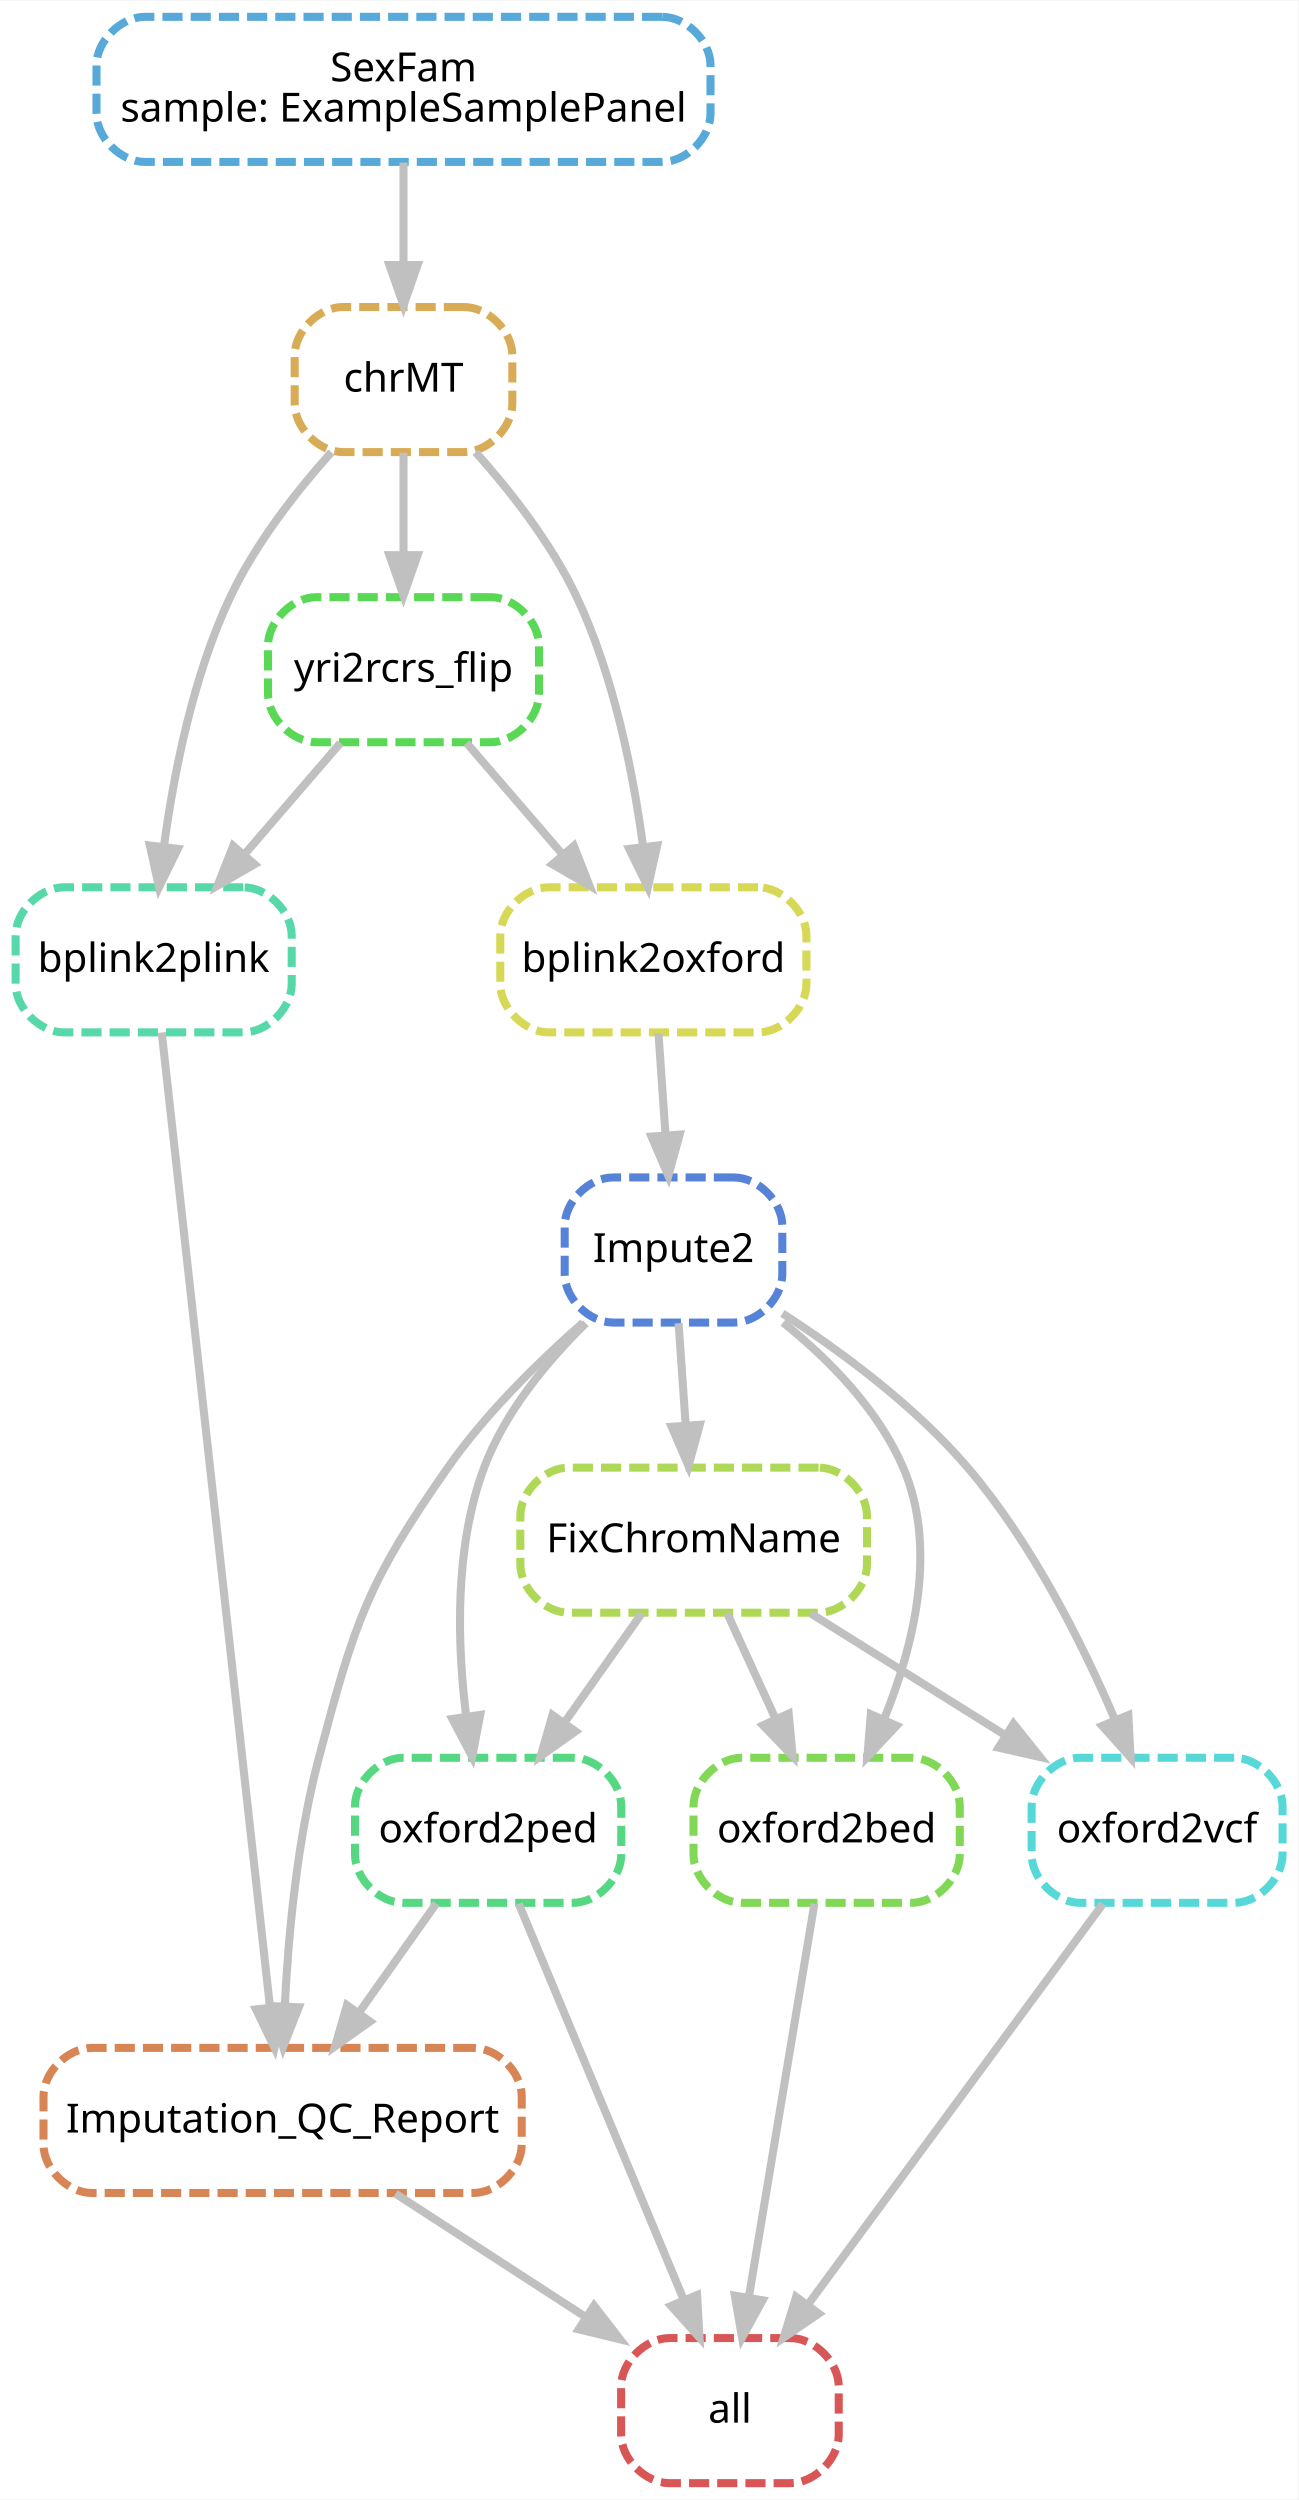
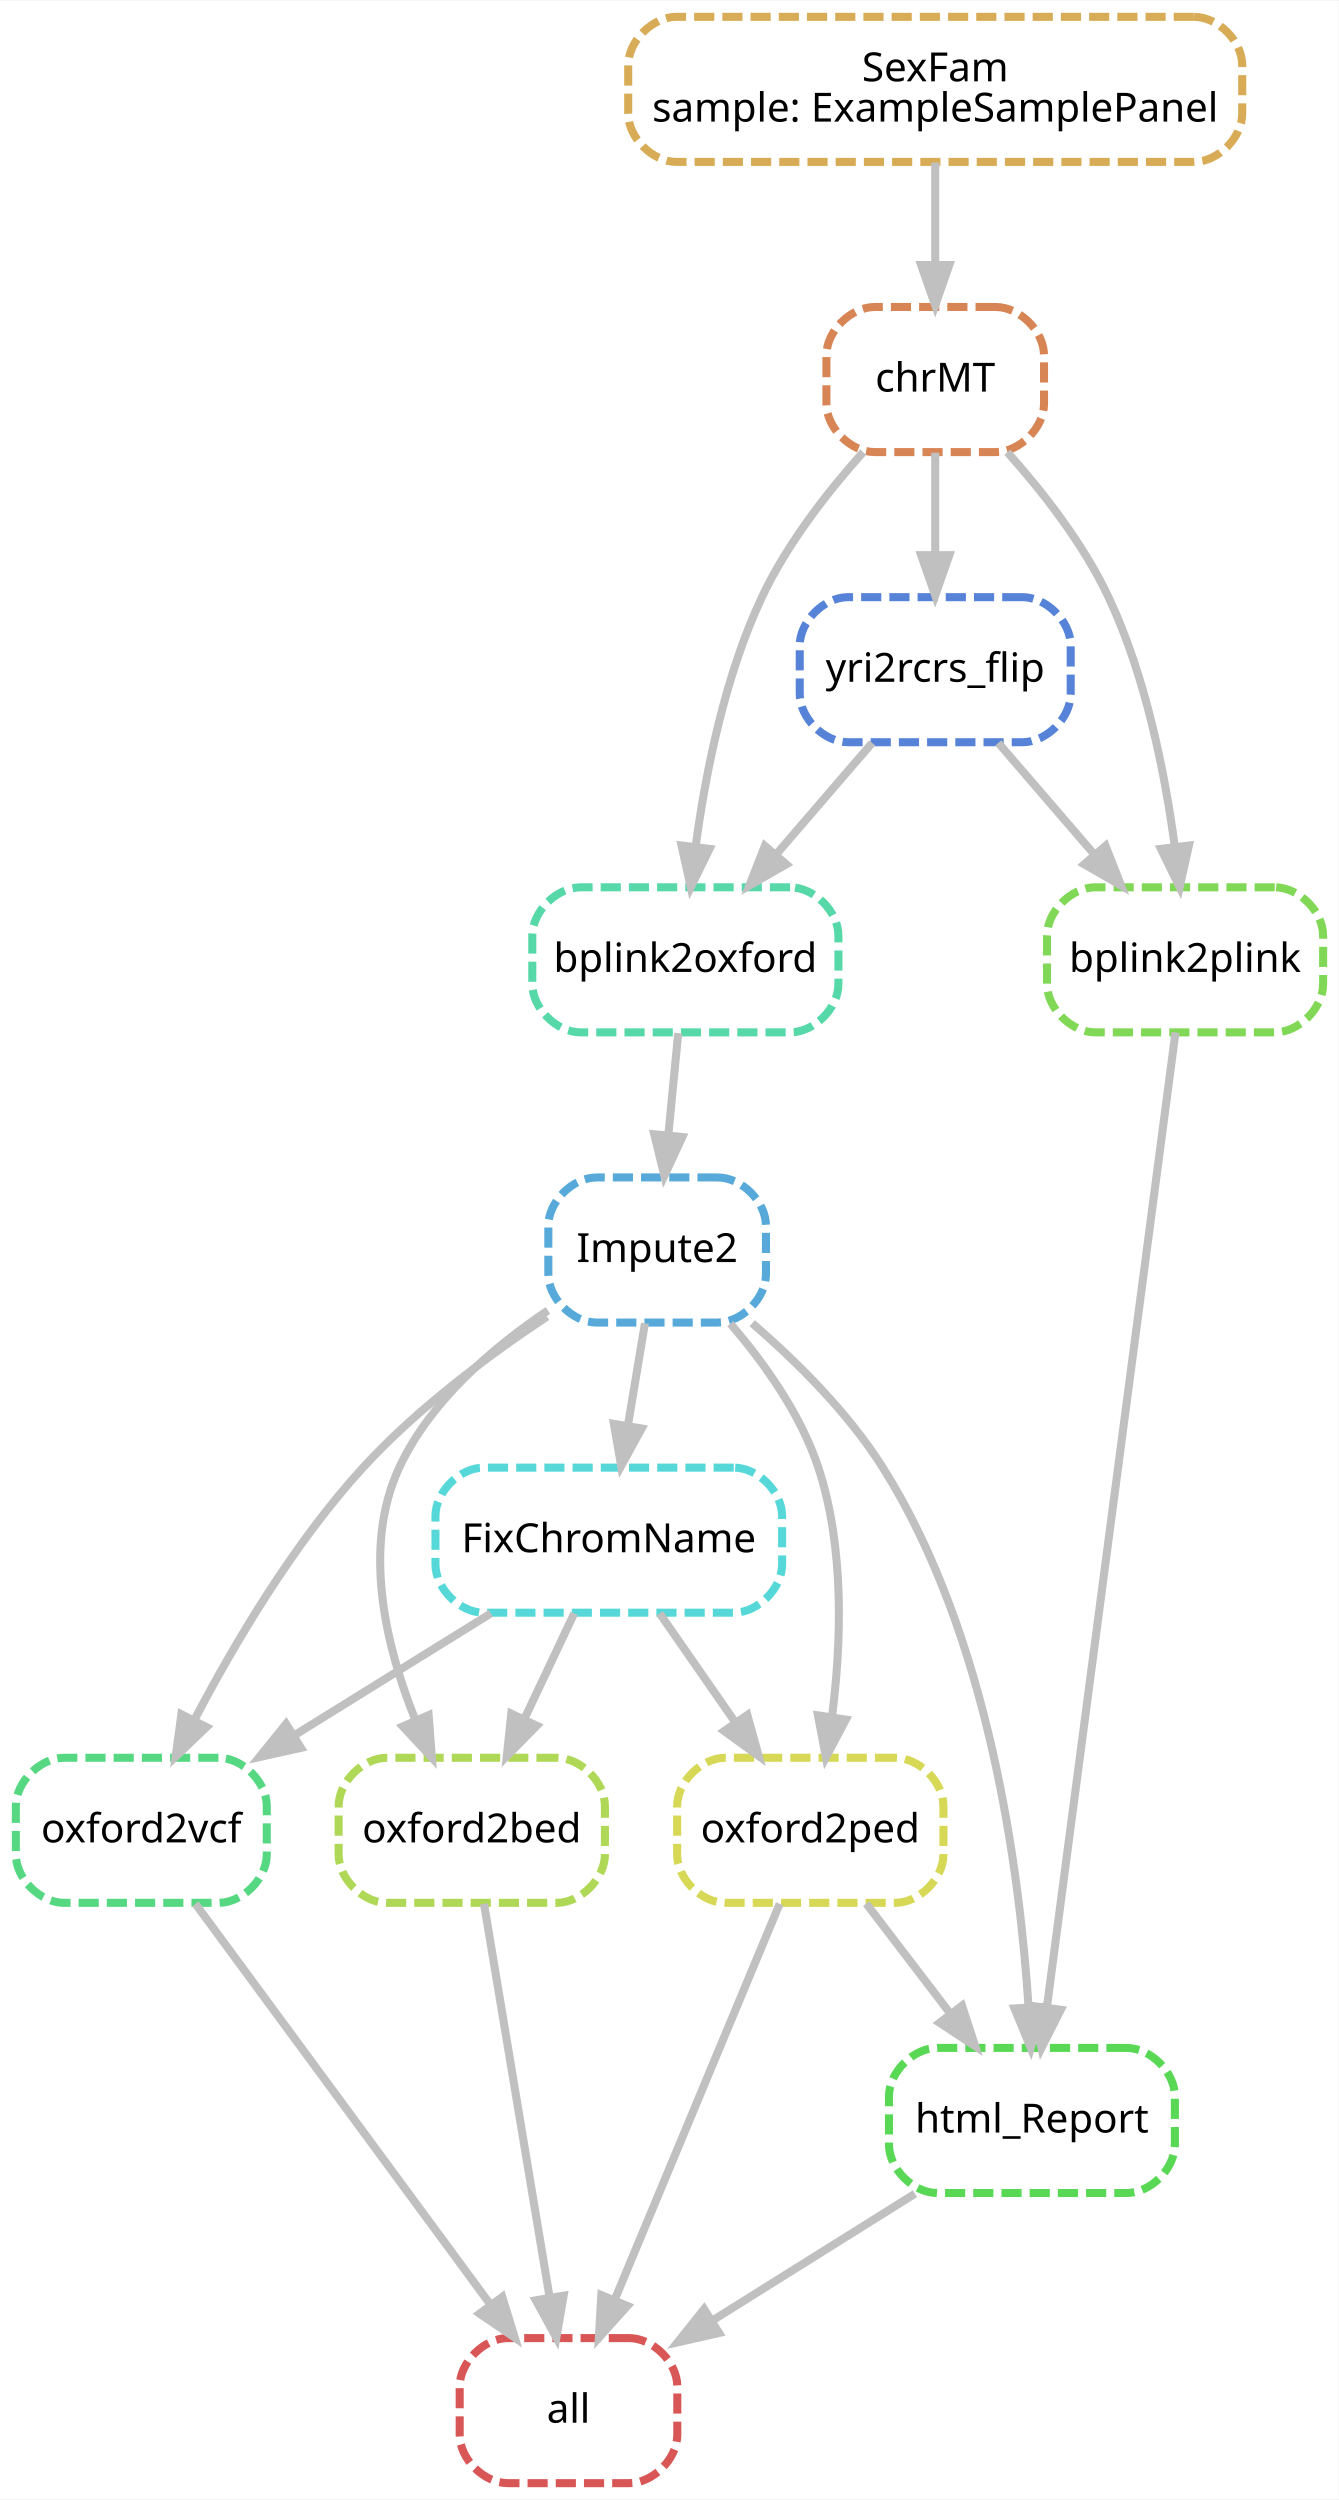
- <svg xmlns="http://www.w3.org/2000/svg" width="322pt" height="620pt" viewBox="0.00 0.00 322.19 620.00">
+ <svg xmlns="http://www.w3.org/2000/svg" width="332pt" height="620pt" viewBox="0.00 0.00 332.19 620.00">
  <g id="graph0" class="graph" transform="scale(1 1) rotate(0) translate(4 616)">
-     <polygon fill="#ffffff" stroke="transparent" points="-4,4 -4,-616 318.194,-616 318.194,4 -4,4" />
+     <polygon fill="#ffffff" stroke="transparent" points="-4,4 -4,-616 328.194,-616 328.194,4 -4,4" />
    <g id="node1" class="node">
-       <path fill="none" stroke="#d85656" stroke-width="2" stroke-dasharray="5,2" d="M192.128,-36C192.128,-36 162.128,-36 162.128,-36 156.128,-36 150.128,-30 150.128,-24 150.128,-24 150.128,-12 150.128,-12 150.128,-6 156.128,0 162.128,0 162.128,0 192.128,0 192.128,0 198.128,0 204.128,-6 204.128,-12 204.128,-12 204.128,-24 204.128,-24 204.128,-30 198.128,-36 192.128,-36" />
-       <text text-anchor="middle" x="177.128" y="-15" font-family="sans" font-size="10.00" fill="#000000">all</text>
+       <path fill="none" stroke="#d85656" stroke-width="2" stroke-dasharray="5,2" d="M152.066,-36C152.066,-36 122.066,-36 122.066,-36 116.066,-36 110.066,-30 110.066,-24 110.066,-24 110.066,-12 110.066,-12 110.066,-6 116.066,0 122.066,0 122.066,0 152.066,0 152.066,0 158.066,0 164.066,-6 164.066,-12 164.066,-12 164.066,-24 164.066,-24 164.066,-30 158.066,-36 152.066,-36" />
+       <text text-anchor="middle" x="137.066" y="-15" font-family="sans" font-size="10.00" fill="#000000">all</text>
    </g>
    <g id="node2" class="node">
-       <path fill="none" stroke="#56d882" stroke-width="2" stroke-dasharray="5,2" d="M138.167,-180C138.167,-180 96.089,-180 96.089,-180 90.089,-180 84.089,-174 84.089,-168 84.089,-168 84.089,-156 84.089,-156 84.089,-150 90.089,-144 96.089,-144 96.089,-144 138.167,-144 138.167,-144 144.167,-144 150.167,-150 150.167,-156 150.167,-156 150.167,-168 150.167,-168 150.167,-174 144.167,-180 138.167,-180" />
-       <text text-anchor="middle" x="117.128" y="-159" font-family="sans" font-size="10.00" fill="#000000">oxford2ped</text>
+       <path fill="none" stroke="#afd856" stroke-width="2" stroke-dasharray="5,2" d="M134.106,-180C134.106,-180 92.027,-180 92.027,-180 86.027,-180 80.027,-174 80.027,-168 80.027,-168 80.027,-156 80.027,-156 80.027,-150 86.027,-144 92.027,-144 92.027,-144 134.106,-144 134.106,-144 140.106,-144 146.106,-150 146.106,-156 146.106,-156 146.106,-168 146.106,-168 146.106,-174 140.106,-180 134.106,-180" />
+       <text text-anchor="middle" x="113.066" y="-159" font-family="sans" font-size="10.00" fill="#000000">oxford2bed</text>
    </g>
    <g id="edge1" class="edge">
-       <path fill="none" stroke="#c0c0c0" stroke-width="2" d="M124.727,-143.762C135.051,-118.985 153.598,-74.471 165.631,-45.594" />
-       <polygon fill="#c0c0c0" stroke="#c0c0c0" stroke-width="2" points="168.975,-46.667 169.591,-36.09 162.514,-43.974 168.975,-46.667" />
+       <path fill="none" stroke="#c0c0c0" stroke-width="2" d="M116.106,-143.762C120.218,-119.093 127.59,-74.86 132.404,-45.973" />
+       <polygon fill="#c0c0c0" stroke="#c0c0c0" stroke-width="2" points="135.86,-46.529 134.052,-36.09 128.955,-45.378 135.86,-46.529" />
    </g>
    <g id="node3" class="node">
-       <path fill="none" stroke="#d88556" stroke-width="2" stroke-dasharray="5,2" d="M113.46,-108C113.46,-108 18.796,-108 18.796,-108 12.796,-108 6.796,-102 6.796,-96 6.796,-96 6.796,-84 6.796,-84 6.796,-78 12.796,-72 18.796,-72 18.796,-72 113.46,-72 113.46,-72 119.46,-72 125.46,-78 125.46,-84 125.46,-84 125.46,-96 125.46,-96 125.46,-102 119.46,-108 113.46,-108" />
-       <text text-anchor="middle" x="66.128" y="-87" font-family="sans" font-size="10.00" fill="#000000">Imputation_QC_Report</text>
+       <path fill="none" stroke="#56d882" stroke-width="2" stroke-dasharray="5,2" d="M50.199,-180C50.199,-180 11.934,-180 11.934,-180 5.934,-180 -.067,-174 -.067,-168 -.067,-168 -.067,-156 -.067,-156 -.067,-150 5.934,-144 11.934,-144 11.934,-144 50.199,-144 50.199,-144 56.199,-144 62.199,-150 62.199,-156 62.199,-156 62.199,-168 62.199,-168 62.199,-174 56.199,-180 50.199,-180" />
+       <text text-anchor="middle" x="31.066" y="-159" font-family="sans" font-size="10.00" fill="#000000">oxford2vcf</text>
+     </g>
+     <g id="edge2" class="edge">
+       <path fill="none" stroke="#c0c0c0" stroke-width="2" d="M44.491,-143.762C62.969,-118.66 96.358,-73.302 117.584,-44.467" />
+       <polygon fill="#c0c0c0" stroke="#c0c0c0" stroke-width="2" points="120.641,-46.218 123.75,-36.09 115.004,-42.068 120.641,-46.218" />
+     </g>
+     <g id="node4" class="node">
+       <path fill="none" stroke="#d6d856" stroke-width="2" stroke-dasharray="5,2" d="M218.106,-180C218.106,-180 176.027,-180 176.027,-180 170.027,-180 164.027,-174 164.027,-168 164.027,-168 164.027,-156 164.027,-156 164.027,-150 170.027,-144 176.027,-144 176.027,-144 218.106,-144 218.106,-144 224.106,-144 230.106,-150 230.106,-156 230.106,-156 230.106,-168 230.106,-168 230.106,-174 224.106,-180 218.106,-180" />
+       <text text-anchor="middle" x="197.066" y="-159" font-family="sans" font-size="10.00" fill="#000000">oxford2ped</text>
+     </g>
+     <g id="edge3" class="edge">
+       <path fill="none" stroke="#c0c0c0" stroke-width="2" d="M189.467,-143.762C179.143,-118.985 160.596,-74.471 148.564,-45.594" />
+       <polygon fill="#c0c0c0" stroke="#c0c0c0" stroke-width="2" points="151.681,-43.974 144.604,-36.09 145.219,-46.667 151.681,-43.974" />
+     </g>
+     <g id="node5" class="node">
+       <path fill="none" stroke="#59d856" stroke-width="2" stroke-dasharray="5,2" d="M275.536,-108C275.536,-108 228.597,-108 228.597,-108 222.597,-108 216.597,-102 216.597,-96 216.597,-96 216.597,-84 216.597,-84 216.597,-78 222.597,-72 228.597,-72 228.597,-72 275.536,-72 275.536,-72 281.536,-72 287.536,-78 287.536,-84 287.536,-84 287.536,-96 287.536,-96 287.536,-102 281.536,-108 275.536,-108" />
+       <text text-anchor="middle" x="252.066" y="-87" font-family="sans" font-size="10.00" fill="#000000">html_Report</text>
+     </g>
+     <g id="edge11" class="edge">
+       <path fill="none" stroke="#c0c0c0" stroke-width="2" d="M210.945,-143.831C217.28,-135.539 224.905,-125.557 231.859,-116.453" />
+       <polygon fill="#c0c0c0" stroke="#c0c0c0" stroke-width="2" points="234.712,-118.485 238.001,-108.413 229.149,-114.235 234.712,-118.485" />
+     </g>
+     <g id="edge4" class="edge">
+       <path fill="none" stroke="#c0c0c0" stroke-width="2" d="M223.047,-71.831C207.776,-62.271 188.92,-50.465 172.761,-40.348" />
+       <polygon fill="#c0c0c0" stroke="#c0c0c0" stroke-width="2" points="174.435,-37.266 164.101,-34.926 170.72,-43.2 174.435,-37.266" />
+     </g>
+     <g id="node6" class="node">
+       <path fill="none" stroke="#56a9d8" stroke-width="2" stroke-dasharray="5,2" d="M174.066,-324C174.066,-324 144.066,-324 144.066,-324 138.066,-324 132.066,-318 132.066,-312 132.066,-312 132.066,-300 132.066,-300 132.066,-294 138.066,-288 144.066,-288 144.066,-288 174.066,-288 174.066,-288 180.066,-288 186.066,-294 186.066,-300 186.066,-300 186.066,-312 186.066,-312 186.066,-318 180.066,-324 174.066,-324" />
+       <text text-anchor="middle" x="159.066" y="-303" font-family="sans" font-size="10.00" fill="#000000">Impute2</text>
+     </g>
+     <g id="edge5" class="edge">
+       <path fill="none" stroke="#c0c0c0" stroke-width="2" d="M131.957,-290.997C118.162,-281.741 102.724,-268.48 95.066,-252 85.846,-232.156 91.697,-207.705 99.103,-189.299" />
+       <polygon fill="#c0c0c0" stroke="#c0c0c0" stroke-width="2" points="102.36,-190.587 103.168,-180.023 95.948,-187.777 102.36,-190.587" />
    </g>
    <g id="edge7" class="edge">
-       <path fill="none" stroke="#c0c0c0" stroke-width="2" d="M104.258,-143.831C98.444,-135.623 91.458,-125.761 85.063,-116.732" />
-       <polygon fill="#c0c0c0" stroke="#c0c0c0" stroke-width="2" points="87.807,-114.55 79.171,-108.413 82.095,-118.597 87.807,-114.55" />
+       <path fill="none" stroke="#c0c0c0" stroke-width="2" d="M131.735,-289.469C117.088,-279.751 99.371,-266.535 86.066,-252 68.826,-233.165 54.049,-208.147 44.167,-189.269" />
+       <polygon fill="#c0c0c0" stroke="#c0c0c0" stroke-width="2" points="47.248,-187.607 39.589,-180.286 41.011,-190.785 47.248,-187.607" />
    </g>
-     <g id="edge2" class="edge">
-       <path fill="none" stroke="#c0c0c0" stroke-width="2" d="M94.138,-71.831C108.419,-62.568 125.948,-51.197 141.211,-41.297" />
-       <polygon fill="#c0c0c0" stroke="#c0c0c0" stroke-width="2" points="143.409,-44.043 149.894,-35.665 139.6,-38.171 143.409,-44.043" />
+     <g id="edge9" class="edge">
+       <path fill="none" stroke="#c0c0c0" stroke-width="2" d="M177.224,-287.729C185.615,-277.991 194.679,-265.295 199.066,-252 205.659,-232.025 204.767,-208.178 202.438,-190.051" />
+       <polygon fill="#c0c0c0" stroke="#c0c0c0" stroke-width="2" points="205.892,-189.481 200.946,-180.112 198.969,-190.52 205.892,-189.481" />
    </g>
-     <g id="node4" class="node">
-       <path fill="none" stroke="#80d856" stroke-width="2" stroke-dasharray="5,2" d="M222.167,-180C222.167,-180 180.089,-180 180.089,-180 174.089,-180 168.089,-174 168.089,-168 168.089,-168 168.089,-156 168.089,-156 168.089,-150 174.089,-144 180.089,-144 180.089,-144 222.167,-144 222.167,-144 228.167,-144 234.167,-150 234.167,-156 234.167,-156 234.167,-168 234.167,-168 234.167,-174 228.167,-180 222.167,-180" />
-       <text text-anchor="middle" x="201.128" y="-159" font-family="sans" font-size="10.00" fill="#000000">oxford2bed</text>
+     <g id="edge13" class="edge">
+       <path fill="none" stroke="#c0c0c0" stroke-width="2" d="M182.649,-287.837C193.79,-278.219 206.493,-265.594 215.066,-252 241.312,-210.385 249.009,-152.321 251.224,-118.192" />
+       <polygon fill="#c0c0c0" stroke="#c0c0c0" stroke-width="2" points="254.73,-118.176 251.767,-108.004 247.739,-117.804 254.73,-118.176" />
    </g>
-     <g id="edge3" class="edge">
-       <path fill="none" stroke="#c0c0c0" stroke-width="2" d="M198.088,-143.762C193.977,-119.093 186.605,-74.86 181.79,-45.973" />
-       <polygon fill="#c0c0c0" stroke="#c0c0c0" stroke-width="2" points="185.239,-45.378 180.143,-36.09 178.335,-46.529 185.239,-45.378" />
+     <g id="node7" class="node">
+       <path fill="none" stroke="#56d8d8" stroke-width="2" stroke-dasharray="5,2" d="M178.076,-252C178.076,-252 116.057,-252 116.057,-252 110.057,-252 104.057,-246 104.057,-240 104.057,-240 104.057,-228 104.057,-228 104.057,-222 110.057,-216 116.057,-216 116.057,-216 178.076,-216 178.076,-216 184.076,-216 190.076,-222 190.076,-228 190.076,-228 190.076,-240 190.076,-240 190.076,-246 184.076,-252 178.076,-252" />
+       <text text-anchor="middle" x="147.066" y="-231" font-family="sans" font-size="10.00" fill="#000000">FixChromName</text>
    </g>
-     <g id="node5" class="node">
-       <path fill="none" stroke="#56d8d8" stroke-width="2" stroke-dasharray="5,2" d="M302.261,-180C302.261,-180 263.995,-180 263.995,-180 257.995,-180 251.995,-174 251.995,-168 251.995,-168 251.995,-156 251.995,-156 251.995,-150 257.995,-144 263.995,-144 263.995,-144 302.261,-144 302.261,-144 308.261,-144 314.261,-150 314.261,-156 314.261,-156 314.261,-168 314.261,-168 314.261,-174 308.261,-180 302.261,-180" />
-       <text text-anchor="middle" x="283.128" y="-159" font-family="sans" font-size="10.00" fill="#000000">oxford2vcf</text>
+     <g id="edge15" class="edge">
+       <path fill="none" stroke="#c0c0c0" stroke-width="2" d="M156.038,-287.831C154.755,-280.131 153.229,-270.974 151.803,-262.417" />
+       <polygon fill="#c0c0c0" stroke="#c0c0c0" stroke-width="2" points="155.232,-261.702 150.135,-252.413 148.327,-262.853 155.232,-261.702" />
    </g>
-     <g id="edge4" class="edge">
-       <path fill="none" stroke="#c0c0c0" stroke-width="2" d="M269.703,-143.762C251.225,-118.66 217.836,-73.302 196.611,-44.467" />
-       <polygon fill="#c0c0c0" stroke="#c0c0c0" stroke-width="2" points="199.191,-42.068 190.444,-36.09 193.553,-46.218 199.191,-42.068" />
+     <g id="edge6" class="edge">
+       <path fill="none" stroke="#c0c0c0" stroke-width="2" d="M138.487,-215.831C134.731,-207.877 130.241,-198.369 126.087,-189.572" />
+       <polygon fill="#c0c0c0" stroke="#c0c0c0" stroke-width="2" points="129.197,-187.961 121.762,-180.413 122.867,-190.95 129.197,-187.961" />
    </g>
-     <g id="node6" class="node">
-       <path fill="none" stroke="#afd856" stroke-width="2" stroke-dasharray="5,2" d="M199.138,-252C199.138,-252 137.118,-252 137.118,-252 131.118,-252 125.118,-246 125.118,-240 125.118,-240 125.118,-228 125.118,-228 125.118,-222 131.118,-216 137.118,-216 137.118,-216 199.138,-216 199.138,-216 205.138,-216 211.138,-222 211.138,-228 211.138,-228 211.138,-240 211.138,-240 211.138,-246 205.138,-252 199.138,-252" />
-       <text text-anchor="middle" x="168.128" y="-231" font-family="sans" font-size="10.00" fill="#000000">FixChromName</text>
-     </g>
-     <g id="edge5" class="edge">
-       <path fill="none" stroke="#c0c0c0" stroke-width="2" d="M155.258,-215.831C149.444,-207.623 142.458,-197.761 136.063,-188.732" />
-       <polygon fill="#c0c0c0" stroke="#c0c0c0" stroke-width="2" points="138.807,-186.55 130.171,-180.413 133.095,-190.597 138.807,-186.55" />
+     <g id="edge8" class="edge">
+       <path fill="none" stroke="#c0c0c0" stroke-width="2" d="M117.795,-215.831C102.958,-206.622 84.765,-195.33 68.88,-185.471" />
+       <polygon fill="#c0c0c0" stroke="#c0c0c0" stroke-width="2" points="70.671,-182.463 60.329,-180.163 66.979,-188.41 70.671,-182.463" />
    </g>
    <g id="edge10" class="edge">
-       <path fill="none" stroke="#c0c0c0" stroke-width="2" d="M176.455,-215.831C180.101,-207.877 184.459,-198.369 188.491,-189.572" />
-       <polygon fill="#c0c0c0" stroke="#c0c0c0" stroke-width="2" points="191.704,-190.962 192.689,-180.413 185.34,-188.046 191.704,-190.962" />
+       <path fill="none" stroke="#c0c0c0" stroke-width="2" d="M159.684,-215.831C165.384,-207.623 172.233,-197.761 178.502,-188.732" />
+       <polygon fill="#c0c0c0" stroke="#c0c0c0" stroke-width="2" points="181.45,-190.623 184.279,-180.413 175.701,-186.631 181.45,-190.623" />
+     </g>
+     <g id="node8" class="node">
+       <path fill="none" stroke="#80d856" stroke-width="2" stroke-dasharray="5,2" d="M312.323,-396C312.323,-396 267.81,-396 267.81,-396 261.81,-396 255.81,-390 255.81,-384 255.81,-384 255.81,-372 255.81,-372 255.81,-366 261.81,-360 267.81,-360 267.81,-360 312.323,-360 312.323,-360 318.323,-360 324.323,-366 324.323,-372 324.323,-372 324.323,-384 324.323,-384 324.323,-390 318.323,-396 312.323,-396" />
+       <text text-anchor="middle" x="290.066" y="-375" font-family="sans" font-size="10.00" fill="#000000">bplink2plink</text>
    </g>
    <g id="edge12" class="edge">
-       <path fill="none" stroke="#c0c0c0" stroke-width="2" d="M197.147,-215.831C211.857,-206.622 229.892,-195.33 245.64,-185.471" />
-       <polygon fill="#c0c0c0" stroke="#c0c0c0" stroke-width="2" points="247.499,-188.436 254.118,-180.163 243.785,-182.503 247.499,-188.436" />
+       <path fill="none" stroke="#c0c0c0" stroke-width="2" d="M287.689,-359.984C281.265,-311.294 263.519,-176.796 255.768,-118.057" />
+       <polygon fill="#c0c0c0" stroke="#c0c0c0" stroke-width="2" points="259.221,-117.465 254.443,-108.009 252.281,-118.381 259.221,-117.465" />
    </g>
-     <g id="node7" class="node">
-       <path fill="none" stroke="#5682d8" stroke-width="2" stroke-dasharray="5,2" d="M178.128,-324C178.128,-324 148.128,-324 148.128,-324 142.128,-324 136.128,-318 136.128,-312 136.128,-312 136.128,-300 136.128,-300 136.128,-294 142.128,-288 148.128,-288 148.128,-288 178.128,-288 178.128,-288 184.128,-288 190.128,-294 190.128,-300 190.128,-300 190.128,-312 190.128,-312 190.128,-318 184.128,-324 178.128,-324" />
-       <text text-anchor="middle" x="163.128" y="-303" font-family="sans" font-size="10.00" fill="#000000">Impute2</text>
-     </g>
-     <g id="edge6" class="edge">
-       <path fill="none" stroke="#c0c0c0" stroke-width="2" d="M141.361,-287.817C131.656,-278.282 121.268,-265.736 116.128,-252 108.757,-232.304 109.412,-208.442 111.692,-190.239" />
-       <polygon fill="#c0c0c0" stroke="#c0c0c0" stroke-width="2" points="115.169,-190.654 113.174,-180.249 108.245,-189.627 115.169,-190.654" />
-     </g>
-     <g id="edge8" class="edge">
-       <path fill="none" stroke="#c0c0c0" stroke-width="2" d="M140.654,-287.955C129.525,-278.182 116.502,-265.387 107.128,-252 87.041,-223.315 84.095,-213.851 75.128,-180 69.775,-159.792 67.556,-136.264 66.658,-118.332" />
-       <polygon fill="#c0c0c0" stroke="#c0c0c0" stroke-width="2" points="70.151,-118.085 66.261,-108.231 63.157,-118.36 70.151,-118.085" />
-     </g>
-     <g id="edge11" class="edge">
-       <path fill="none" stroke="#c0c0c0" stroke-width="2" d="M190.318,-288.007C201.802,-278.76 213.934,-266.401 220.128,-252 228.739,-231.98 222.77,-207.728 215.318,-189.445" />
-       <polygon fill="#c0c0c0" stroke="#c0c0c0" stroke-width="2" points="218.484,-187.95 211.232,-180.226 212.084,-190.786 218.484,-187.95" />
-     </g>
-     <g id="edge13" class="edge">
-       <path fill="none" stroke="#c0c0c0" stroke-width="2" d="M190.143,-290.273C205.047,-280.623 223.114,-267.214 236.128,-252 252.129,-233.292 264.66,-208.211 272.744,-189.278" />
-       <polygon fill="#c0c0c0" stroke="#c0c0c0" stroke-width="2" points="275.991,-190.584 276.561,-180.004 269.518,-187.919 275.991,-190.584" />
+     <g id="node9" class="node">
+       <path fill="none" stroke="#56d8a9" stroke-width="2" stroke-dasharray="5,2" d="M192.05,-396C192.05,-396 140.082,-396 140.082,-396 134.082,-396 128.082,-390 128.082,-384 128.082,-384 128.082,-372 128.082,-372 128.082,-366 134.082,-360 140.082,-360 140.082,-360 192.05,-360 192.05,-360 198.05,-360 204.05,-366 204.05,-372 204.05,-372 204.05,-384 204.05,-384 204.05,-390 198.05,-396 192.05,-396" />
+       <text text-anchor="middle" x="166.066" y="-375" font-family="sans" font-size="10.00" fill="#000000">bplink2oxford</text>
    </g>
    <g id="edge14" class="edge">
-       <path fill="none" stroke="#c0c0c0" stroke-width="2" d="M164.39,-287.831C164.924,-280.131 165.56,-270.974 166.155,-262.417" />
-       <polygon fill="#c0c0c0" stroke="#c0c0c0" stroke-width="2" points="169.648,-262.632 166.849,-252.413 162.665,-262.147 169.648,-262.632" />
-     </g>
-     <g id="node8" class="node">
-       <path fill="none" stroke="#56d8a9" stroke-width="2" stroke-dasharray="5,2" d="M56.384,-396C56.384,-396 11.872,-396 11.872,-396 5.872,-396 -.128,-390 -.128,-384 -.128,-384 -.128,-372 -.128,-372 -.128,-366 5.872,-360 11.872,-360 11.872,-360 56.384,-360 56.384,-360 62.384,-360 68.384,-366 68.384,-372 68.384,-372 68.384,-384 68.384,-384 68.384,-390 62.384,-396 56.384,-396" />
-       <text text-anchor="middle" x="34.128" y="-375" font-family="sans" font-size="10.00" fill="#000000">bplink2plink</text>
-     </g>
-     <g id="edge9" class="edge">
-       <path fill="none" stroke="#c0c0c0" stroke-width="2" d="M36.13,-359.984C41.54,-311.294 56.484,-176.796 63.011,-118.057" />
-       <polygon fill="#c0c0c0" stroke="#c0c0c0" stroke-width="2" points="66.501,-118.334 64.127,-108.009 59.544,-117.561 66.501,-118.334" />
-     </g>
-     <g id="node9" class="node">
-       <path fill="none" stroke="#d6d856" stroke-width="2" stroke-dasharray="5,2" d="M184.112,-396C184.112,-396 132.144,-396 132.144,-396 126.144,-396 120.144,-390 120.144,-384 120.144,-384 120.144,-372 120.144,-372 120.144,-366 126.144,-360 132.144,-360 132.144,-360 184.112,-360 184.112,-360 190.112,-360 196.112,-366 196.112,-372 196.112,-372 196.112,-384 196.112,-384 196.112,-390 190.112,-396 184.112,-396" />
-       <text text-anchor="middle" x="158.128" y="-375" font-family="sans" font-size="10.00" fill="#000000">bplink2oxford</text>
-     </g>
-     <g id="edge15" class="edge">
-       <path fill="none" stroke="#c0c0c0" stroke-width="2" d="M159.39,-359.831C159.924,-352.131 160.56,-342.974 161.155,-334.417" />
-       <polygon fill="#c0c0c0" stroke="#c0c0c0" stroke-width="2" points="164.648,-334.632 161.849,-324.413 157.665,-334.147 164.648,-334.632" />
+       <path fill="none" stroke="#c0c0c0" stroke-width="2" d="M164.3,-359.831C163.551,-352.131 162.661,-342.974 161.829,-334.417" />
+       <polygon fill="#c0c0c0" stroke="#c0c0c0" stroke-width="2" points="165.308,-334.028 160.857,-324.413 158.341,-334.705 165.308,-334.028" />
    </g>
    <g id="node10" class="node">
-       <path fill="none" stroke="#d8ac56" stroke-width="2" stroke-dasharray="5,2" d="M111.128,-540C111.128,-540 81.128,-540 81.128,-540 75.128,-540 69.128,-534 69.128,-528 69.128,-528 69.128,-516 69.128,-516 69.128,-510 75.128,-504 81.128,-504 81.128,-504 111.128,-504 111.128,-504 117.128,-504 123.128,-510 123.128,-516 123.128,-516 123.128,-528 123.128,-528 123.128,-534 117.128,-540 111.128,-540" />
-       <text text-anchor="middle" x="96.128" y="-519" font-family="sans" font-size="10.00" fill="#000000">chrMT</text>
+       <path fill="none" stroke="#d88556" stroke-width="2" stroke-dasharray="5,2" d="M243.066,-540C243.066,-540 213.066,-540 213.066,-540 207.066,-540 201.066,-534 201.066,-528 201.066,-528 201.066,-516 201.066,-516 201.066,-510 207.066,-504 213.066,-504 213.066,-504 243.066,-504 243.066,-504 249.066,-504 255.066,-510 255.066,-516 255.066,-516 255.066,-528 255.066,-528 255.066,-534 249.066,-540 243.066,-540" />
+       <text text-anchor="middle" x="228.066" y="-519" font-family="sans" font-size="10.00" fill="#000000">chrMT</text>
    </g>
    <g id="edge16" class="edge">
-       <path fill="none" stroke="#c0c0c0" stroke-width="2" d="M78.239,-503.975C69.417,-494.111 59.359,-481.226 53.128,-468 43.911,-448.436 39.129,-424.386 36.669,-406.07" />
-       <polygon fill="#c0c0c0" stroke="#c0c0c0" stroke-width="2" points="40.13,-405.542 35.472,-396.026 33.179,-406.37 40.13,-405.542" />
+       <path fill="none" stroke="#c0c0c0" stroke-width="2" d="M245.955,-503.975C254.777,-494.111 264.835,-481.226 271.066,-468 280.283,-448.436 285.065,-424.386 287.526,-406.07" />
+       <polygon fill="#c0c0c0" stroke="#c0c0c0" stroke-width="2" points="291.015,-406.37 288.722,-396.026 284.064,-405.542 291.015,-406.37" />
    </g>
    <g id="edge18" class="edge">
-       <path fill="none" stroke="#c0c0c0" stroke-width="2" d="M114.017,-503.975C122.839,-494.111 132.897,-481.226 139.128,-468 148.345,-448.436 153.127,-424.386 155.587,-406.07" />
-       <polygon fill="#c0c0c0" stroke="#c0c0c0" stroke-width="2" points="159.076,-406.37 156.784,-396.026 152.125,-405.542 159.076,-406.37" />
+       <path fill="none" stroke="#c0c0c0" stroke-width="2" d="M210.178,-503.975C201.355,-494.111 191.298,-481.226 185.066,-468 175.85,-448.436 171.067,-424.386 168.607,-406.07" />
+       <polygon fill="#c0c0c0" stroke="#c0c0c0" stroke-width="2" points="172.069,-405.542 167.411,-396.026 165.118,-406.37 172.069,-405.542" />
    </g>
    <g id="node11" class="node">
-       <path fill="none" stroke="#59d856" stroke-width="2" stroke-dasharray="5,2" d="M117.746,-468C117.746,-468 74.51,-468 74.51,-468 68.51,-468 62.51,-462 62.51,-456 62.51,-456 62.51,-444 62.51,-444 62.51,-438 68.51,-432 74.51,-432 74.51,-432 117.746,-432 117.746,-432 123.746,-432 129.746,-438 129.746,-444 129.746,-444 129.746,-456 129.746,-456 129.746,-462 123.746,-468 117.746,-468" />
-       <text text-anchor="middle" x="96.128" y="-447" font-family="sans" font-size="10.00" fill="#000000">yri2rcrs_flip</text>
+       <path fill="none" stroke="#5682d8" stroke-width="2" stroke-dasharray="5,2" d="M249.685,-468C249.685,-468 206.448,-468 206.448,-468 200.448,-468 194.448,-462 194.448,-456 194.448,-456 194.448,-444 194.448,-444 194.448,-438 200.448,-432 206.448,-432 206.448,-432 249.685,-432 249.685,-432 255.685,-432 261.685,-438 261.685,-444 261.685,-444 261.685,-456 261.685,-456 261.685,-462 255.685,-468 249.685,-468" />
+       <text text-anchor="middle" x="228.066" y="-447" font-family="sans" font-size="10.00" fill="#000000">yri2rcrs_flip</text>
    </g>
    <g id="edge21" class="edge">
-       <path fill="none" stroke="#c0c0c0" stroke-width="2" d="M96.128,-503.831C96.128,-496.131 96.128,-486.974 96.128,-478.417" />
-       <polygon fill="#c0c0c0" stroke="#c0c0c0" stroke-width="2" points="99.628,-478.413 96.128,-468.413 92.628,-478.413 99.628,-478.413" />
+       <path fill="none" stroke="#c0c0c0" stroke-width="2" d="M228.066,-503.831C228.066,-496.131 228.066,-486.974 228.066,-478.417" />
+       <polygon fill="#c0c0c0" stroke="#c0c0c0" stroke-width="2" points="231.566,-478.413 228.066,-468.413 224.566,-478.413 231.566,-478.413" />
    </g>
    <g id="edge17" class="edge">
-       <path fill="none" stroke="#c0c0c0" stroke-width="2" d="M80.483,-431.831C73.269,-423.454 64.571,-413.353 56.667,-404.175" />
-       <polygon fill="#c0c0c0" stroke="#c0c0c0" stroke-width="2" points="59.161,-401.707 49.984,-396.413 53.857,-406.275 59.161,-401.707" />
+       <path fill="none" stroke="#c0c0c0" stroke-width="2" d="M243.712,-431.831C250.925,-423.454 259.623,-413.353 267.527,-404.175" />
+       <polygon fill="#c0c0c0" stroke="#c0c0c0" stroke-width="2" points="270.337,-406.275 274.211,-396.413 265.033,-401.707 270.337,-406.275" />
    </g>
    <g id="edge19" class="edge">
-       <path fill="none" stroke="#c0c0c0" stroke-width="2" d="M111.773,-431.831C118.987,-423.454 127.685,-413.353 135.588,-404.175" />
-       <polygon fill="#c0c0c0" stroke="#c0c0c0" stroke-width="2" points="138.399,-406.275 142.272,-396.413 133.095,-401.707 138.399,-406.275" />
+       <path fill="none" stroke="#c0c0c0" stroke-width="2" d="M212.421,-431.831C205.207,-423.454 196.509,-413.353 188.606,-404.175" />
+       <polygon fill="#c0c0c0" stroke="#c0c0c0" stroke-width="2" points="191.1,-401.707 181.922,-396.413 185.795,-406.275 191.1,-401.707" />
    </g>
    <g id="node12" class="node">
-       <path fill="none" stroke="#56a9d8" stroke-width="2" stroke-dasharray="5,2" d="M160.31,-612C160.31,-612 31.946,-612 31.946,-612 25.946,-612 19.946,-606 19.946,-600 19.946,-600 19.946,-588 19.946,-588 19.946,-582 25.946,-576 31.946,-576 31.946,-576 160.31,-576 160.31,-576 166.31,-576 172.31,-582 172.31,-588 172.31,-588 172.31,-600 172.31,-600 172.31,-606 166.31,-612 160.31,-612" />
-       <text text-anchor="middle" x="96.128" y="-596" font-family="sans" font-size="10.00" fill="#000000">SexFam</text>
-       <text text-anchor="middle" x="96.128" y="-586" font-family="sans" font-size="10.00" fill="#000000">sample: ExampleSamplePanel</text>
+       <path fill="none" stroke="#d8ac56" stroke-width="2" stroke-dasharray="5,2" d="M292.248,-612C292.248,-612 163.885,-612 163.885,-612 157.885,-612 151.885,-606 151.885,-600 151.885,-600 151.885,-588 151.885,-588 151.885,-582 157.885,-576 163.885,-576 163.885,-576 292.248,-576 292.248,-576 298.248,-576 304.248,-582 304.248,-588 304.248,-588 304.248,-600 304.248,-600 304.248,-606 298.248,-612 292.248,-612" />
+       <text text-anchor="middle" x="228.066" y="-596" font-family="sans" font-size="10.00" fill="#000000">SexFam</text>
+       <text text-anchor="middle" x="228.066" y="-586" font-family="sans" font-size="10.00" fill="#000000">sample: ExampleSamplePanel</text>
    </g>
    <g id="edge20" class="edge">
-       <path fill="none" stroke="#c0c0c0" stroke-width="2" d="M96.128,-575.831C96.128,-568.131 96.128,-558.974 96.128,-550.417" />
-       <polygon fill="#c0c0c0" stroke="#c0c0c0" stroke-width="2" points="99.628,-550.413 96.128,-540.413 92.628,-550.413 99.628,-550.413" />
+       <path fill="none" stroke="#c0c0c0" stroke-width="2" d="M228.066,-575.831C228.066,-568.131 228.066,-558.974 228.066,-550.417" />
+       <polygon fill="#c0c0c0" stroke="#c0c0c0" stroke-width="2" points="231.566,-550.413 228.066,-540.413 224.566,-550.413 231.566,-550.413" />
    </g>
  </g>
</svg>
